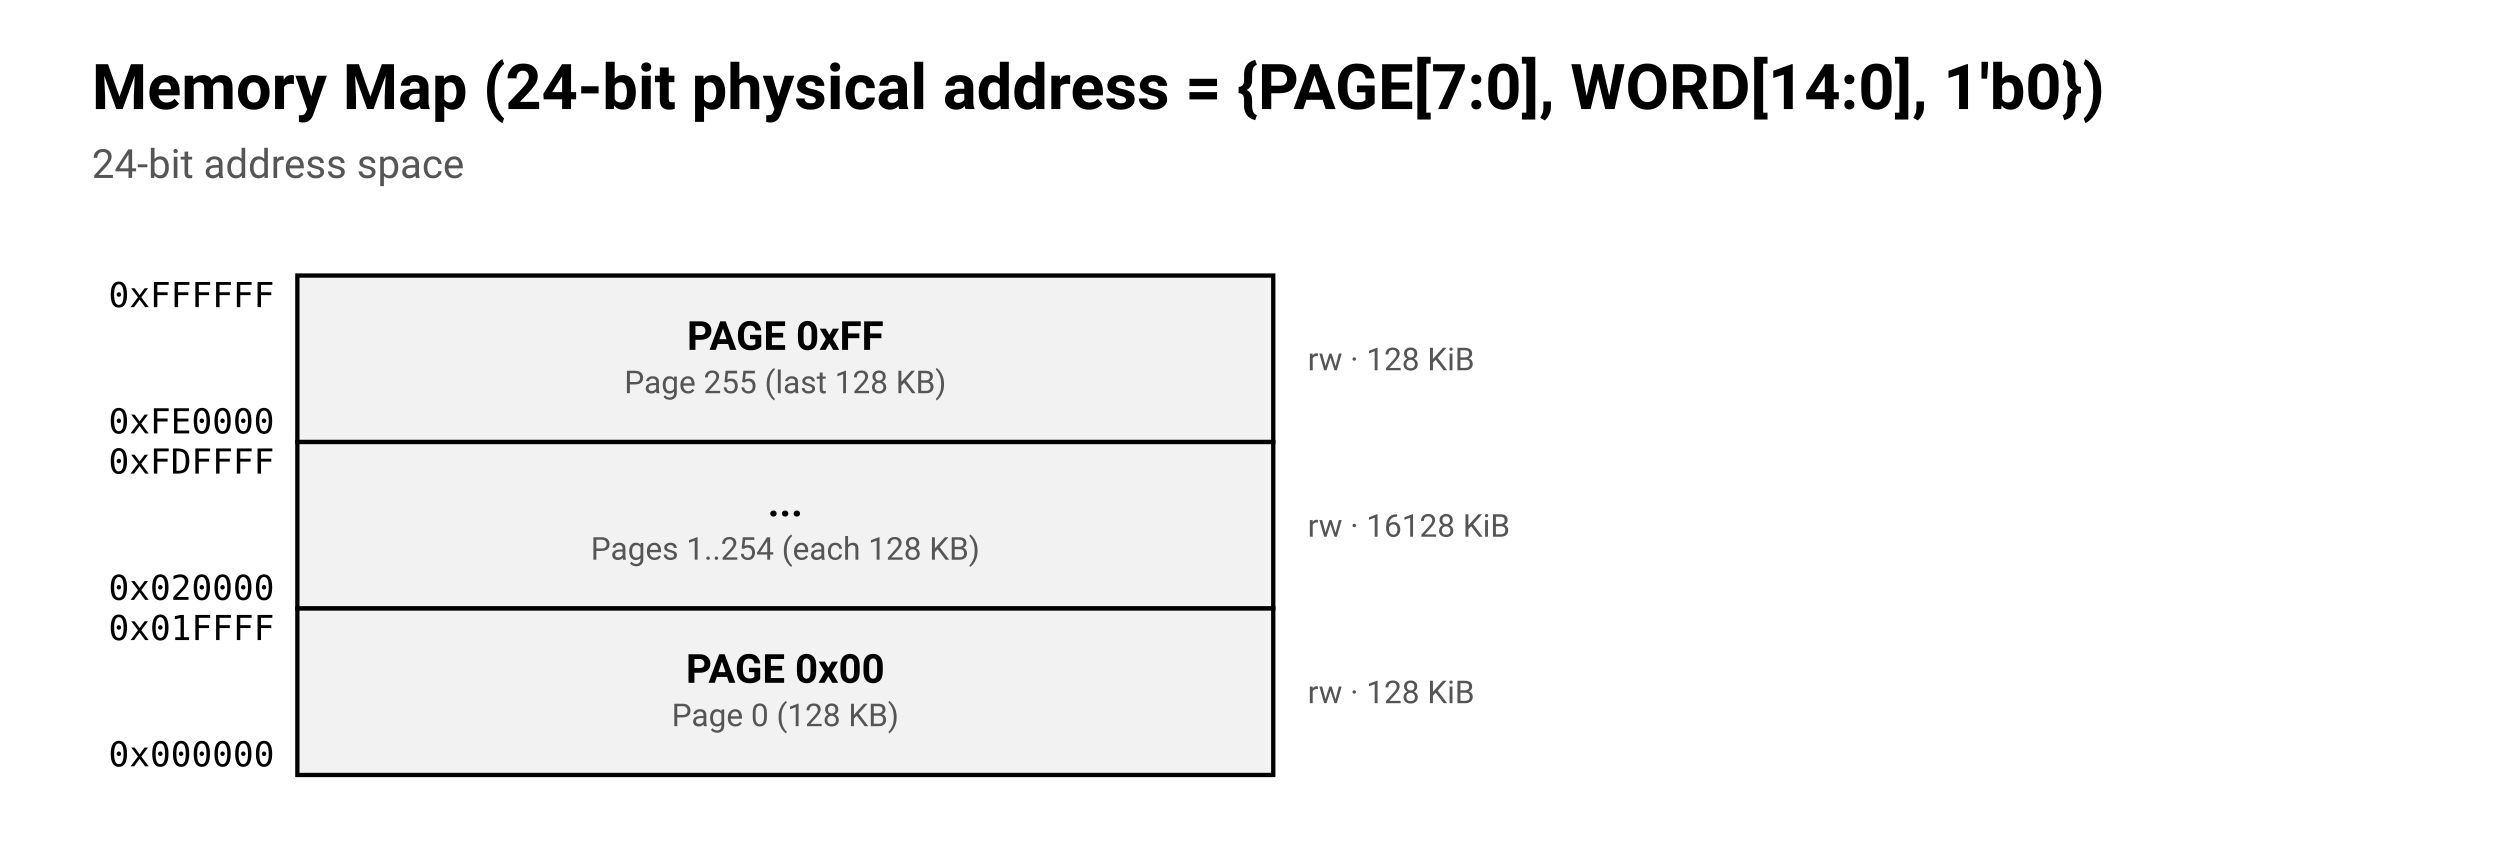
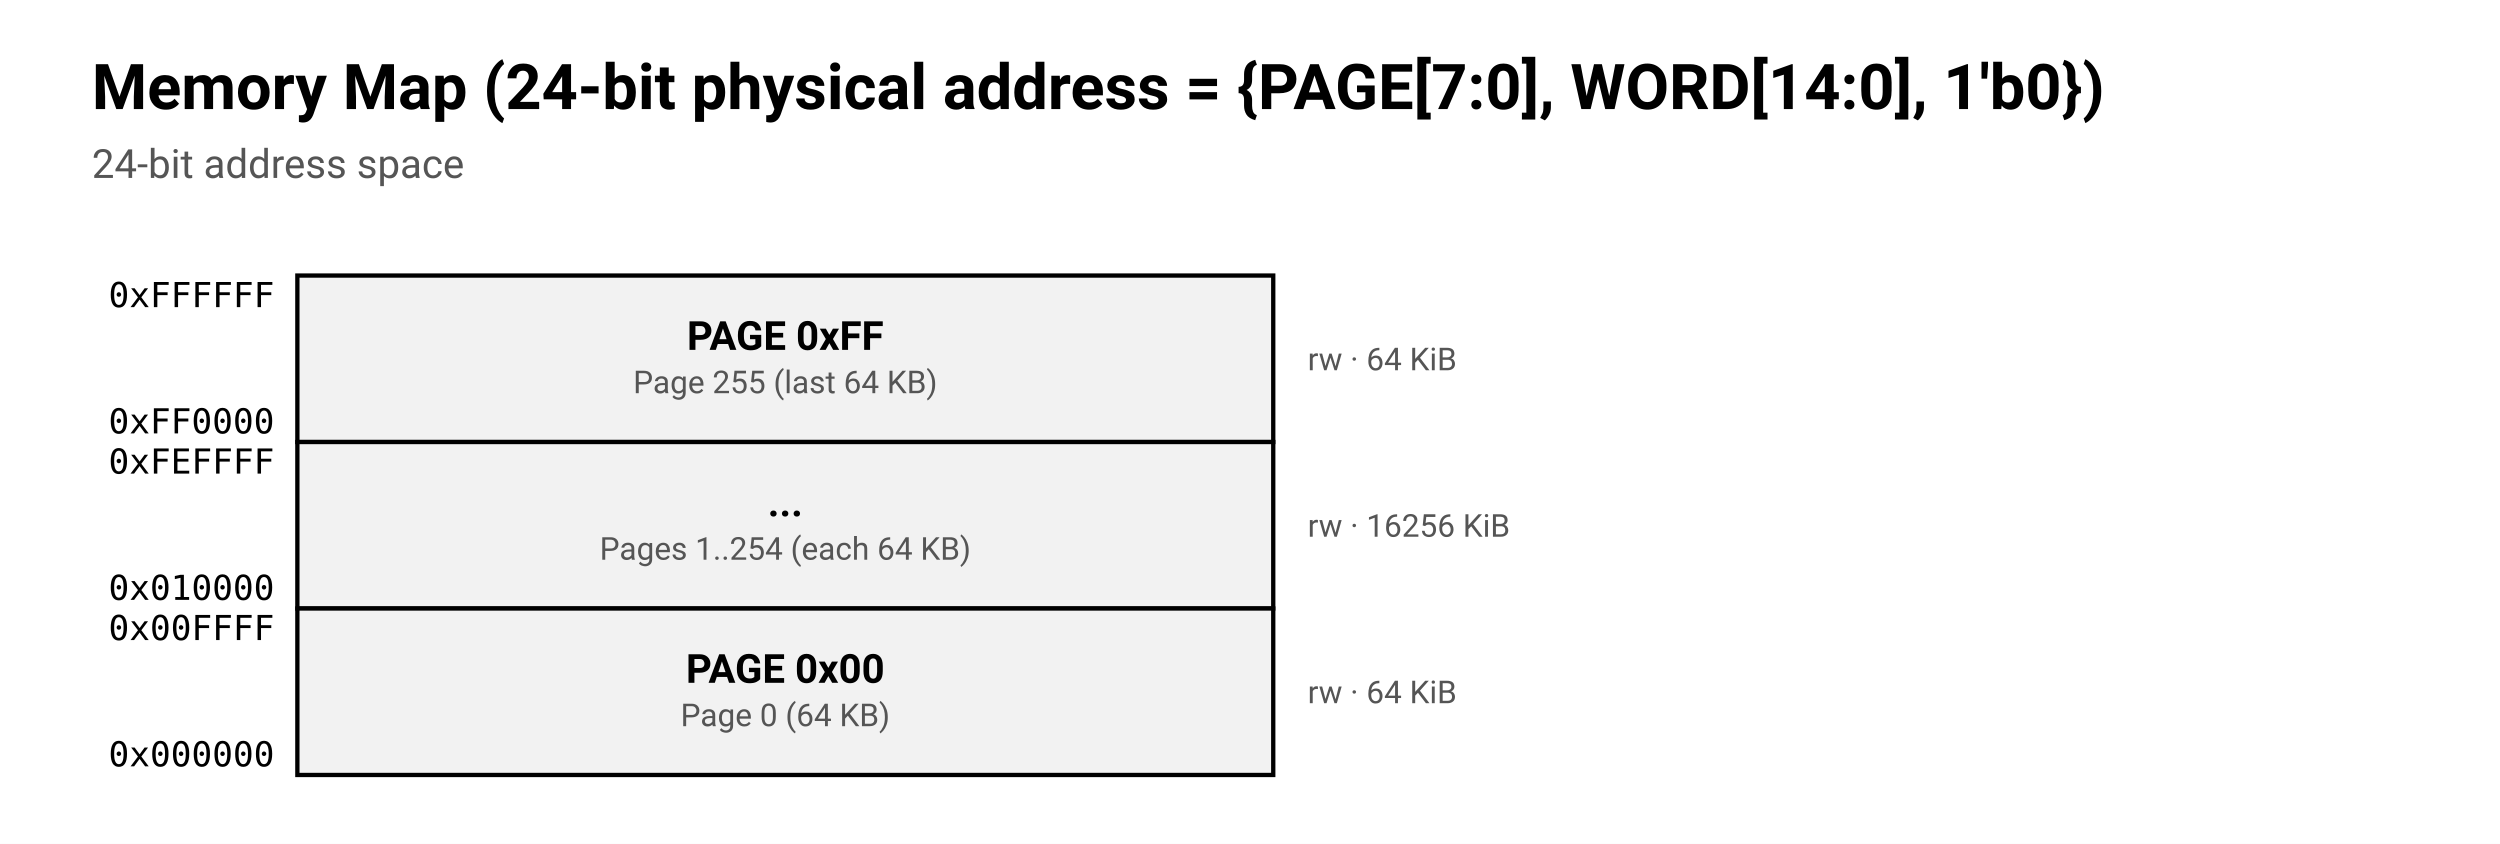
<svg xmlns="http://www.w3.org/2000/svg" width="871" height="294" viewBox="0 0 871 294">
  <defs>
    <pattern id="hatch" width="6" height="6" patternUnits="userSpaceOnUse" patternTransform="rotate(45)">
      <rect width="6" height="6" fill="#FFFFFF" />
      <line x1="0" y1="0" x2="0" y2="6" stroke="#B0B0B0" stroke-width="2" />
    </pattern>
    <pattern id="xpat" width="8" height="8" patternUnits="userSpaceOnUse">
      <rect width="8" height="8" fill="#FFFFFF" />
      <path d="M0 0L8 8M8 0L0 8" stroke="#C07070" stroke-width="1" />
    </pattern>
    <marker id="arr" viewBox="0 0 10 10" refX="9" refY="5" markerWidth="8" markerHeight="8" orient="auto">
      <path d="M0 0L10 5L0 10z" fill="#000000" />
    </marker>
  </defs>
  <style>text{font-family:-apple-system,BlinkMacSystemFont,"Segoe UI",Roboto,Helvetica,Arial,sans-serif}.m{font-family:ui-monospace,Menlo,Consolas,"DejaVu Sans Mono",monospace}</style>
  <rect width="871" height="294" fill="#FFFFFF" />
  <text x="32" y="38" font-size="22" font-weight="700" fill="#000000">Memory Map (24-bit physical address = {PAGE[7:0], WORD[14:0], 1'b0})</text>
  <text x="32" y="62" font-size="14" fill="#555555">24-bit address space</text>
  <rect x="103.6" y="96" width="340" height="58" fill="#F2F2F2" stroke="#000000" stroke-width="1.5" />
  <text x="273.6" y="121.9" font-size="14" text-anchor="middle" fill="#000000" font-weight="700">PAGE 0xFF</text>
-   <text x="273.6" y="137" font-size="11" text-anchor="middle" fill="#555555">Page 255 (last 128 KB)</text>
-   <text x="455.6" y="129" font-size="11" text-anchor="start" fill="#555555">rw · 128 KiB</text>
+   <text x="273.6" y="137" font-size="11" text-anchor="middle" fill="#555555">Page 255 (last 64 KB)</text>
+   <text x="455.6" y="129" font-size="11" text-anchor="start" fill="#555555">rw · 64 KiB</text>
  <text x="95.6" y="107" font-size="12" text-anchor="end" fill="#000000" class="m">0xFFFFFF</text>
-   <text x="95.6" y="151" font-size="12" text-anchor="end" fill="#000000" class="m">0xFE0000</text>
+   <text x="95.6" y="151" font-size="12" text-anchor="end" fill="#000000" class="m">0xFF0000</text>
  <rect x="103.6" y="154" width="340" height="58" fill="#F2F2F2" stroke="#000000" stroke-width="1.5" />
  <text x="273.6" y="179.9" font-size="14" text-anchor="middle" fill="#000000" font-weight="700">...</text>
-   <text x="273.6" y="195" font-size="11" text-anchor="middle" fill="#555555">Pages 1..254 (each 128 KB)</text>
-   <text x="455.6" y="187" font-size="11" text-anchor="start" fill="#555555">rw · 16128 KiB</text>
-   <text x="95.6" y="165" font-size="12" text-anchor="end" fill="#000000" class="m">0xFDFFFF</text>
-   <text x="95.6" y="209" font-size="12" text-anchor="end" fill="#000000" class="m">0x020000</text>
+   <text x="273.6" y="195" font-size="11" text-anchor="middle" fill="#555555">Pages 1..254 (each 64 KB)</text>
+   <text x="455.6" y="187" font-size="11" text-anchor="start" fill="#555555">rw · 16256 KiB</text>
+   <text x="95.6" y="165" font-size="12" text-anchor="end" fill="#000000" class="m">0xFEFFFF</text>
+   <text x="95.6" y="209" font-size="12" text-anchor="end" fill="#000000" class="m">0x010000</text>
  <rect x="103.6" y="212" width="340" height="58" fill="#F2F2F2" stroke="#000000" stroke-width="1.5" />
  <text x="273.6" y="237.9" font-size="14" text-anchor="middle" fill="#000000" font-weight="700">PAGE 0x00</text>
-   <text x="273.6" y="253" font-size="11" text-anchor="middle" fill="#555555">Page 0 (128 KB)</text>
-   <text x="455.6" y="245" font-size="11" text-anchor="start" fill="#555555">rw · 128 KiB</text>
-   <text x="95.6" y="223" font-size="12" text-anchor="end" fill="#000000" class="m">0x01FFFF</text>
+   <text x="273.6" y="253" font-size="11" text-anchor="middle" fill="#555555">Page 0 (64 KB)</text>
+   <text x="455.6" y="245" font-size="11" text-anchor="start" fill="#555555">rw · 64 KiB</text>
+   <text x="95.6" y="223" font-size="12" text-anchor="end" fill="#000000" class="m">0x00FFFF</text>
  <text x="95.6" y="267" font-size="12" text-anchor="end" fill="#000000" class="m">0x000000</text>
</svg>
